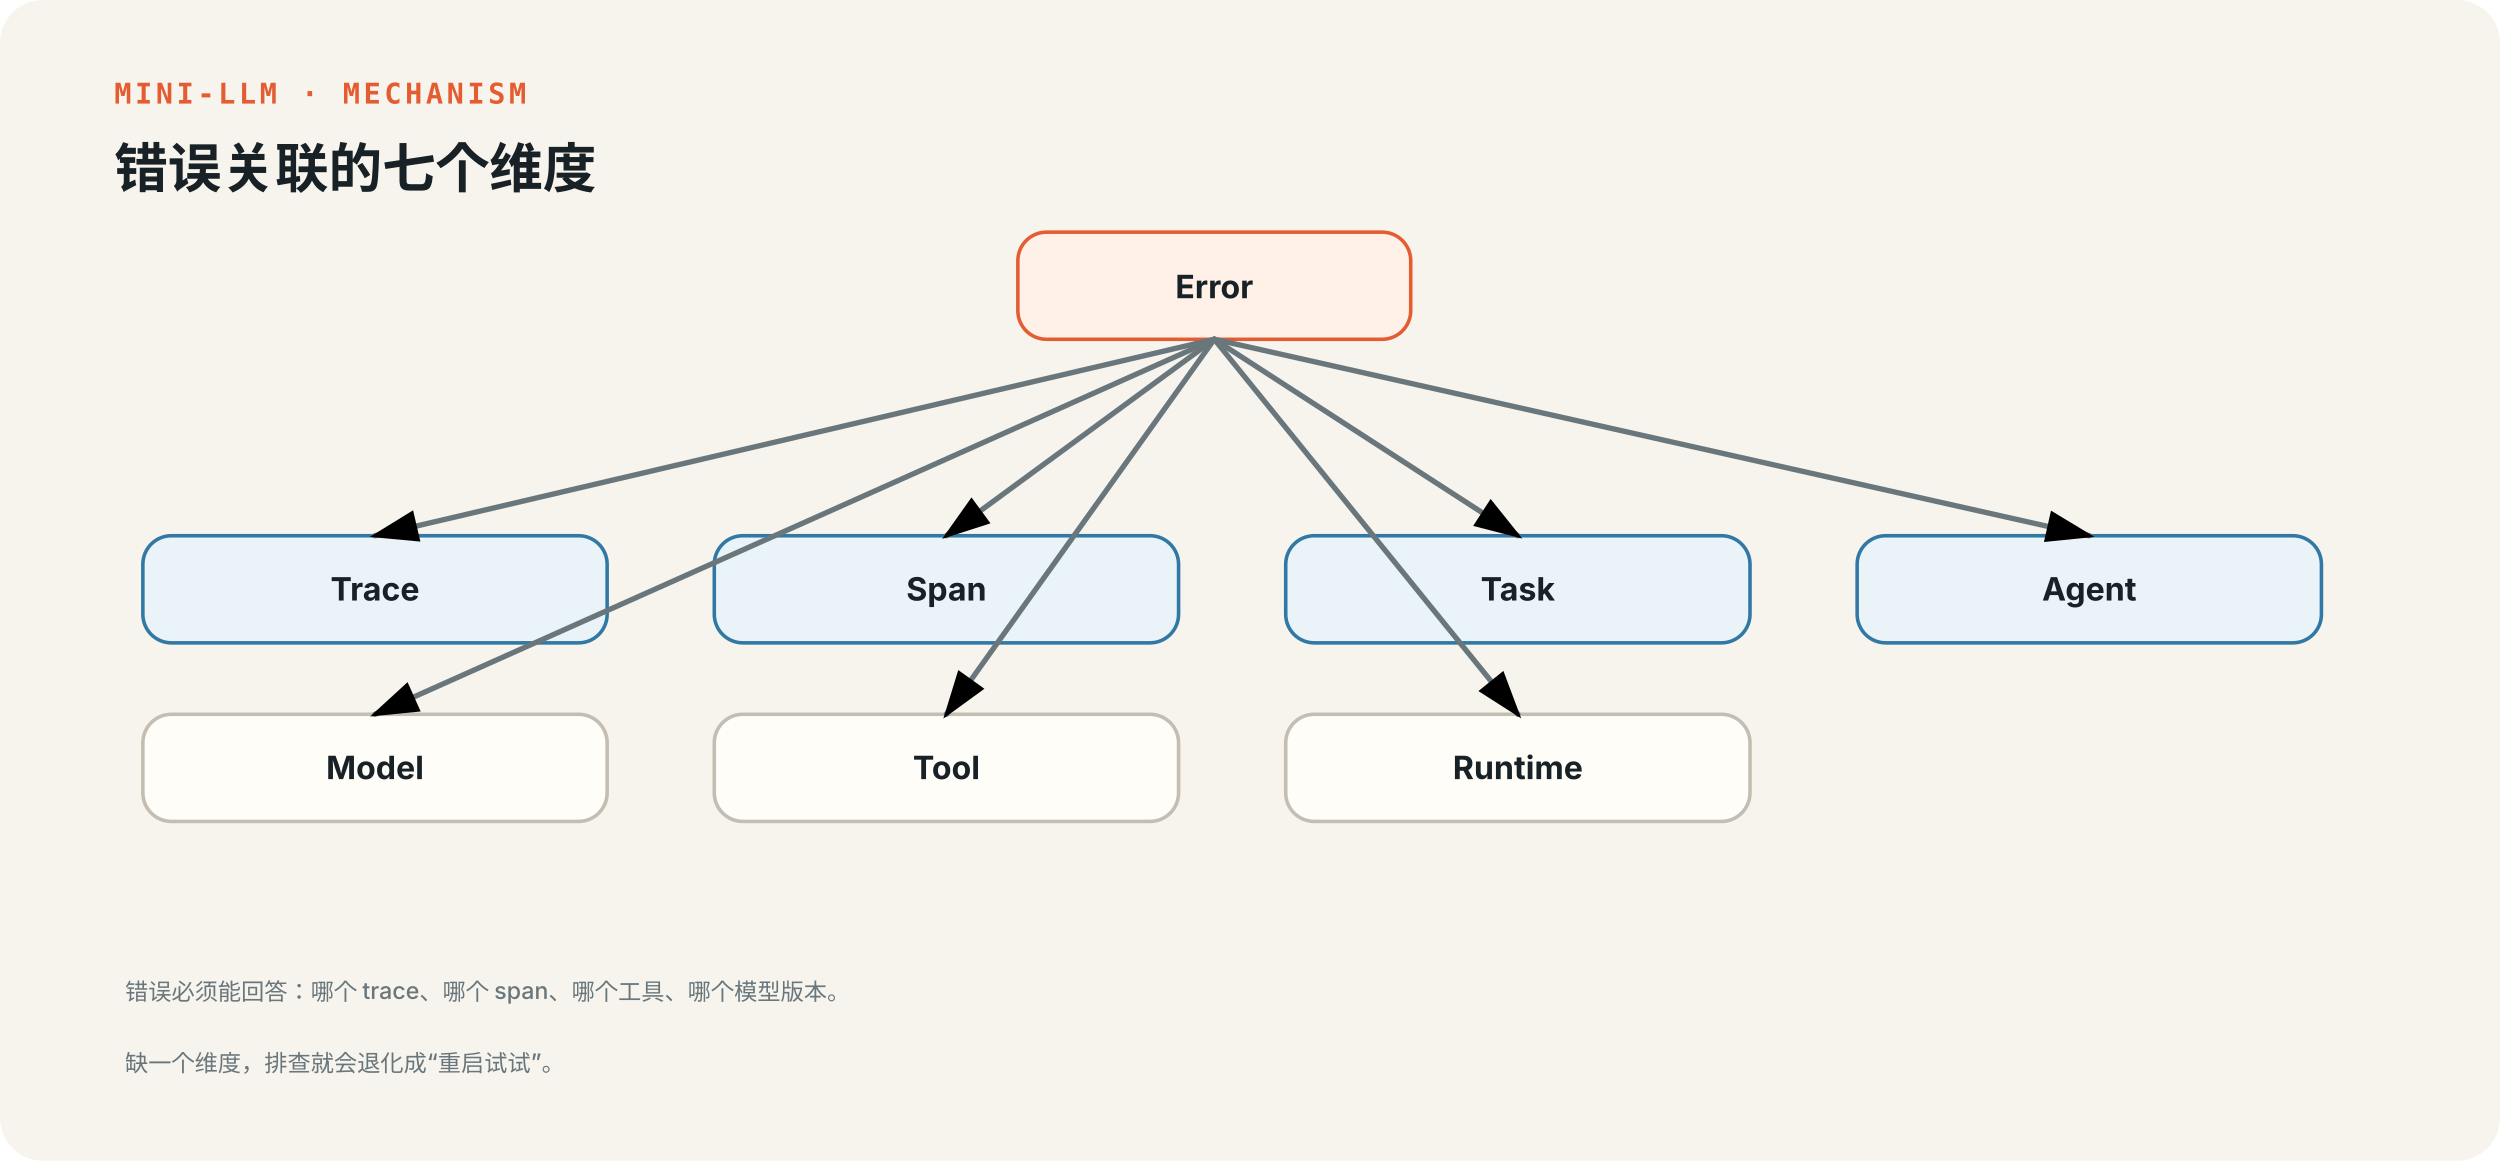
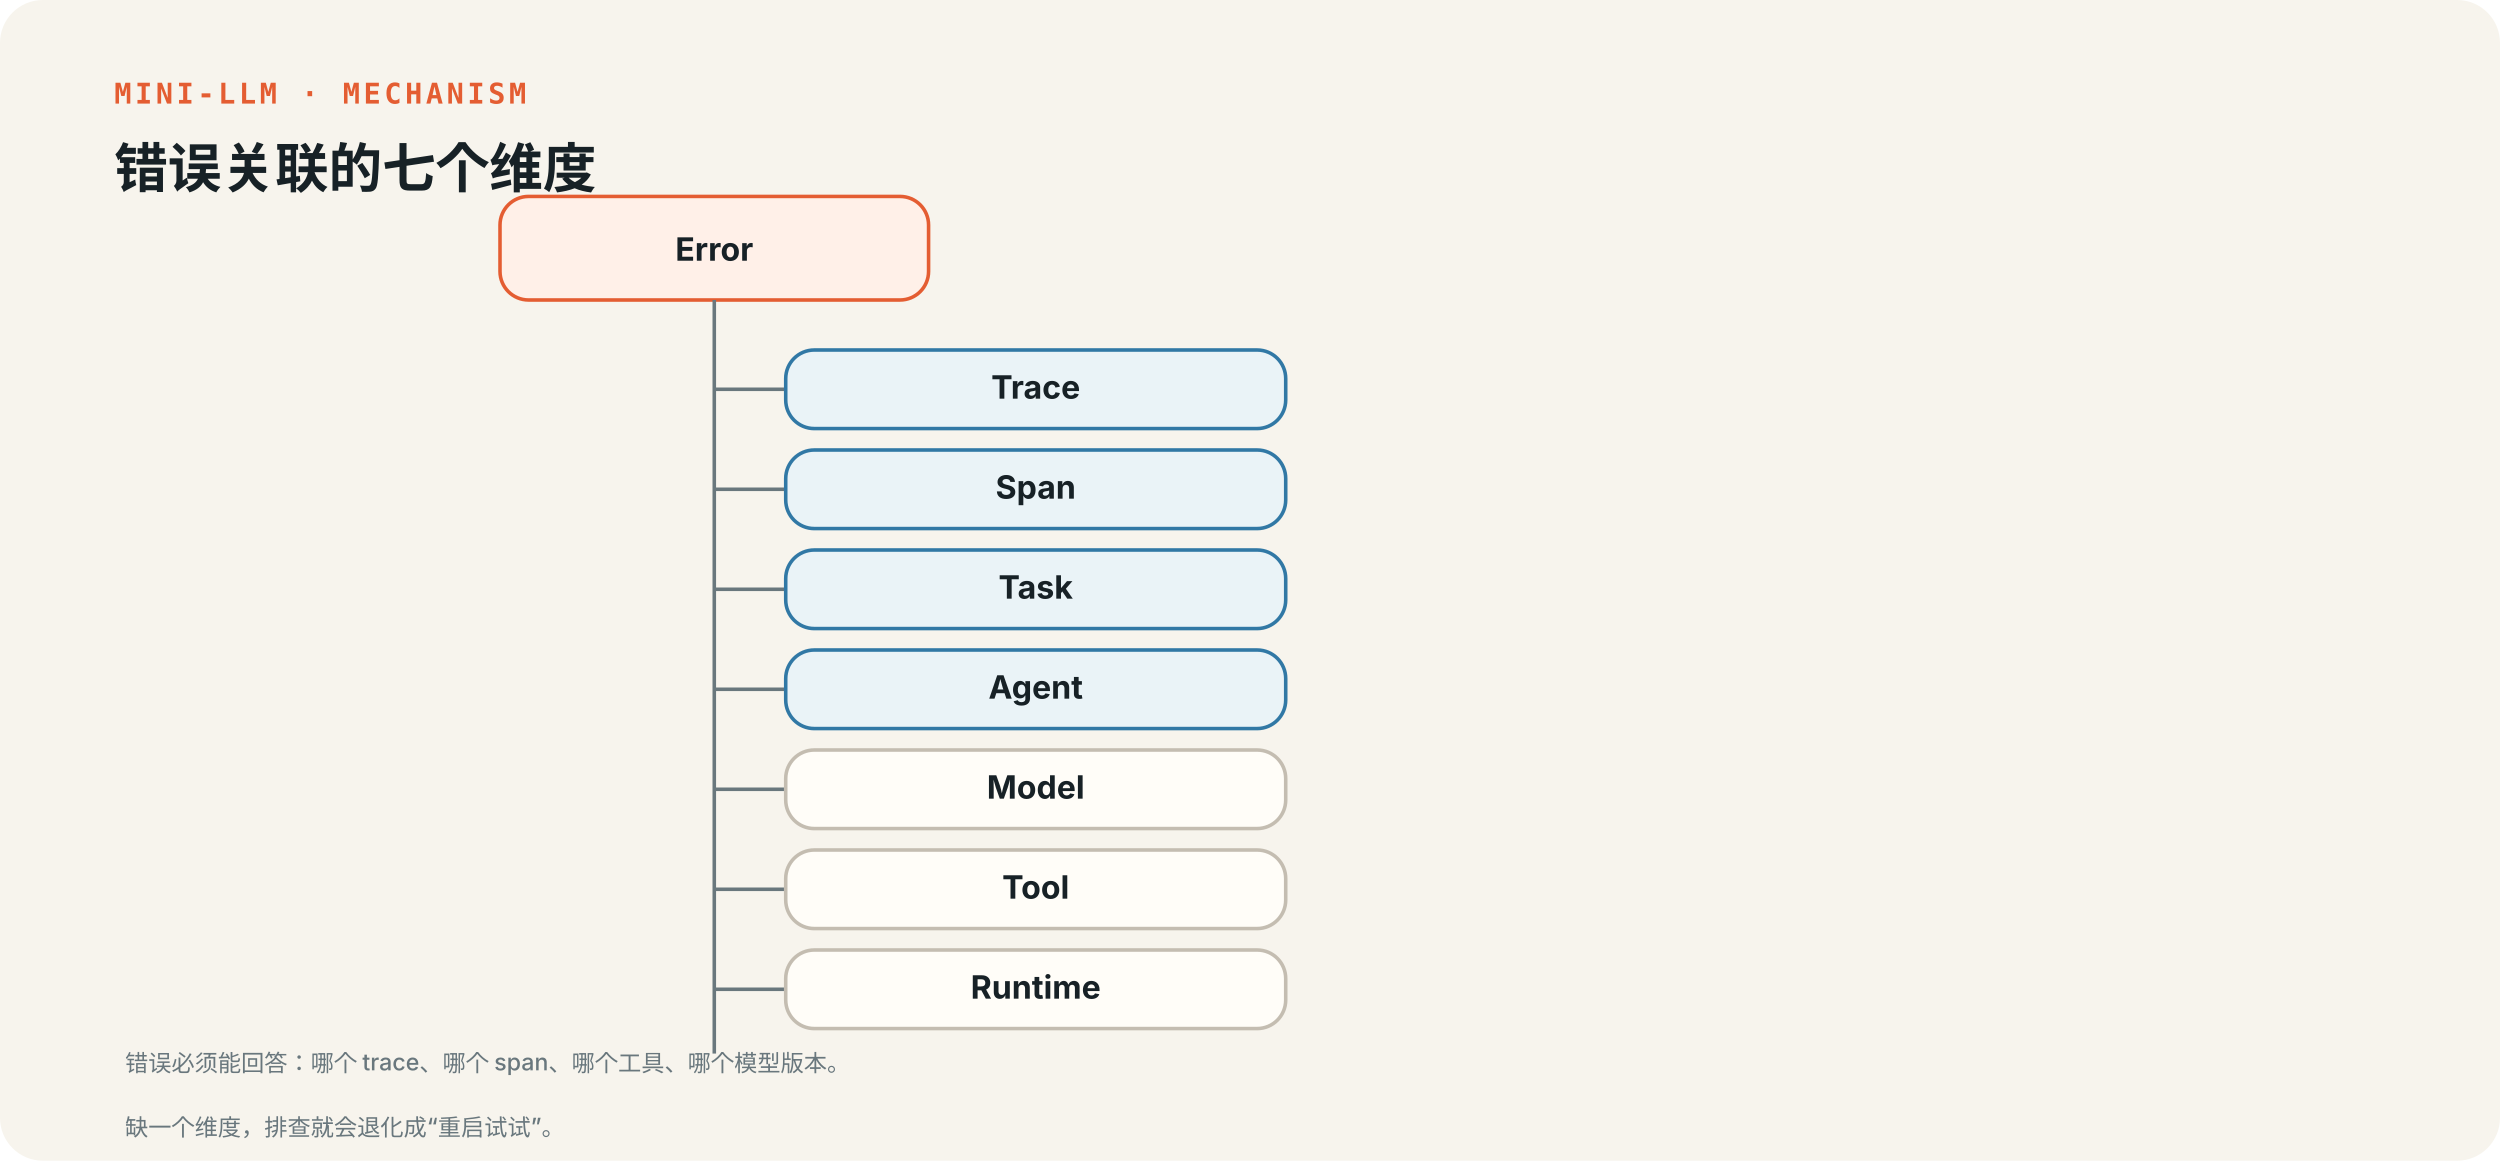
<svg xmlns="http://www.w3.org/2000/svg" width="1400" height="650" viewBox="0 0 1400 650" role="img" aria-labelledby="title desc">
  <defs>
    <marker id="arrow" markerWidth="10" markerHeight="10" refX="8" refY="3" orient="auto">
      <path d="M0,0 L0,6 L9,3 z" fill="currentColor" />
    </marker>
  </defs>
  <style>:root{color-scheme:light dark}.bg{fill:#f7f4ed}.title{fill:#172126;font:700 30px Inter,"Noto Sans SC","Microsoft YaHei",sans-serif}.kicker{fill:#e45d32;font:700 16px ui-monospace,Consolas,monospace;letter-spacing:2px}.box{fill:#fffdf8;stroke:#c4bdb1;stroke-width:2}.box.hot{fill:#fff0e8;stroke:#e45d32}.box.cool{fill:#eaf3f7;stroke:#3178a5}.box.good{fill:#eaf4ec;stroke:#4f8b62}.label{fill:#172126;font:650 18px Inter,"Noto Sans SC","Microsoft YaHei",sans-serif}.small{fill:#69777d;font:500 15px Inter,"Noto Sans SC","Microsoft YaHei",sans-serif}.tiny{fill:#69777d;font:500 13px Inter,"Noto Sans SC","Microsoft YaHei",sans-serif}.edge{color:#69777d;fill:none;stroke:currentColor;stroke-width:3;stroke-linecap:round;stroke-linejoin:round}.accent-edge{color:#e45d32;fill:none;stroke:currentColor;stroke-width:4;stroke-linecap:round;stroke-linejoin:round}.axis{fill:none;stroke:#69777d;stroke-width:2}.grid{stroke:#c4bdb1;stroke-width:1;opacity:.45}.dot{stroke:#fffdf8;stroke-width:3}.area{opacity:.14}@media(prefers-color-scheme:dark){.bg{fill:#101416}.title,.label{fill:#edf2f3}.kicker{fill:#ef855d}.box{fill:#182024;stroke:#526168}.box.hot{fill:#32211c;stroke:#e17750}.box.cool{fill:#172934;stroke:#4d91bc}.box.good{fill:#192b20;stroke:#65a779}.small{fill:#a8b4b9}.tiny{fill:#a8b4b9}.grid{stroke:#3c484e}.dot{stroke:#101416}}</style>
  <rect class="bg" width="1400" height="650" rx="24" />
  <text class="kicker" x="64" y="58">MINI-LLM · MECHANISM</text>
  <text class="title" x="64" y="105">错误关联的七个维度</text>
-   <rect class="box hot" x="570" y="130" width="220" height="60" rx="16" />
-   <text class="label" x="680.0" y="167.0" text-anchor="middle" font-size="20">Error</text>
-   <rect class="box cool" x="80" y="300" width="260" height="60" rx="16" />
-   <text class="label" x="210.0" y="336.3" text-anchor="middle" font-size="18">Trace</text>
-   <path class="edge" d="M680 190 L210 300" marker-end="url(#arrow)" />
-   <rect class="box cool" x="400" y="300" width="260" height="60" rx="16" />
-   <text class="label" x="530.0" y="336.3" text-anchor="middle" font-size="18">Span</text>
-   <path class="edge" d="M680 190 L530 300" marker-end="url(#arrow)" />
-   <rect class="box cool" x="720" y="300" width="260" height="60" rx="16" />
-   <text class="label" x="850.0" y="336.3" text-anchor="middle" font-size="18">Task</text>
-   <path class="edge" d="M680 190 L850 300" marker-end="url(#arrow)" />
-   <rect class="box cool" x="1040" y="300" width="260" height="60" rx="16" />
-   <text class="label" x="1170.0" y="336.3" text-anchor="middle" font-size="18">Agent</text>
-   <path class="edge" d="M680 190 L1170 300" marker-end="url(#arrow)" />
-   <rect class="box" x="80" y="400" width="260" height="60" rx="16" />
-   <text class="label" x="210.0" y="436.3" text-anchor="middle" font-size="18">Model</text>
-   <path class="edge" d="M680 190 L210 400" marker-end="url(#arrow)" />
-   <rect class="box" x="400" y="400" width="260" height="60" rx="16" />
-   <text class="label" x="530.0" y="436.3" text-anchor="middle" font-size="18">Tool</text>
-   <path class="edge" d="M680 190 L530 400" marker-end="url(#arrow)" />
-   <rect class="box" x="720" y="400" width="260" height="60" rx="16" />
-   <text class="label" x="850.0" y="436.3" text-anchor="middle" font-size="18">Runtime</text>
-   <path class="edge" d="M680 190 L850 400" marker-end="url(#arrow)" />
-   <text class="tiny" x="70" y="560" text-anchor="start">错误必须能回答：哪个 trace、哪个 span、哪个工具、哪个模型版本。</text>
-   <text class="tiny" x="70" y="600" text-anchor="start">缺一个维度，排查就会退化成“重启试试”。</text>
+   <rect class="box hot" x="280" y="110" width="240" height="58" rx="16" />
+   <text class="label" x="400.0" y="146.0" text-anchor="middle" font-size="20">Error</text>
+   <line class="axis" x1="400" y1="168" x2="400" y2="590" />
+   <line class="axis" x1="400" y1="218" x2="440" y2="218" />
+   <rect class="box cool" x="440" y="196" width="280" height="44" rx="16" />
+   <text class="label" x="580.0" y="223.25" text-anchor="middle" font-size="15">Trace</text>
+   <line class="axis" x1="400" y1="274" x2="440" y2="274" />
+   <rect class="box cool" x="440" y="252" width="280" height="44" rx="16" />
+   <text class="label" x="580.0" y="279.25" text-anchor="middle" font-size="15">Span</text>
+   <line class="axis" x1="400" y1="330" x2="440" y2="330" />
+   <rect class="box cool" x="440" y="308" width="280" height="44" rx="16" />
+   <text class="label" x="580.0" y="335.25" text-anchor="middle" font-size="15">Task</text>
+   <line class="axis" x1="400" y1="386" x2="440" y2="386" />
+   <rect class="box cool" x="440" y="364" width="280" height="44" rx="16" />
+   <text class="label" x="580.0" y="391.25" text-anchor="middle" font-size="15">Agent</text>
+   <line class="axis" x1="400" y1="442" x2="440" y2="442" />
+   <rect class="box" x="440" y="420" width="280" height="44" rx="16" />
+   <text class="label" x="580.0" y="447.25" text-anchor="middle" font-size="15">Model</text>
+   <line class="axis" x1="400" y1="498" x2="440" y2="498" />
+   <rect class="box" x="440" y="476" width="280" height="44" rx="16" />
+   <text class="label" x="580.0" y="503.25" text-anchor="middle" font-size="15">Tool</text>
+   <line class="axis" x1="400" y1="554" x2="440" y2="554" />
+   <rect class="box" x="440" y="532" width="280" height="44" rx="16" />
+   <text class="label" x="580.0" y="559.25" text-anchor="middle" font-size="15">Runtime</text>
+   <text class="tiny" x="70" y="600" text-anchor="start">错误必须能回答：哪个 trace、哪个 span、哪个工具、哪个模型版本。</text>
+   <text class="tiny" x="70" y="636" text-anchor="start">缺一个维度，排查就会退化成“重启试试”。</text>
</svg>
